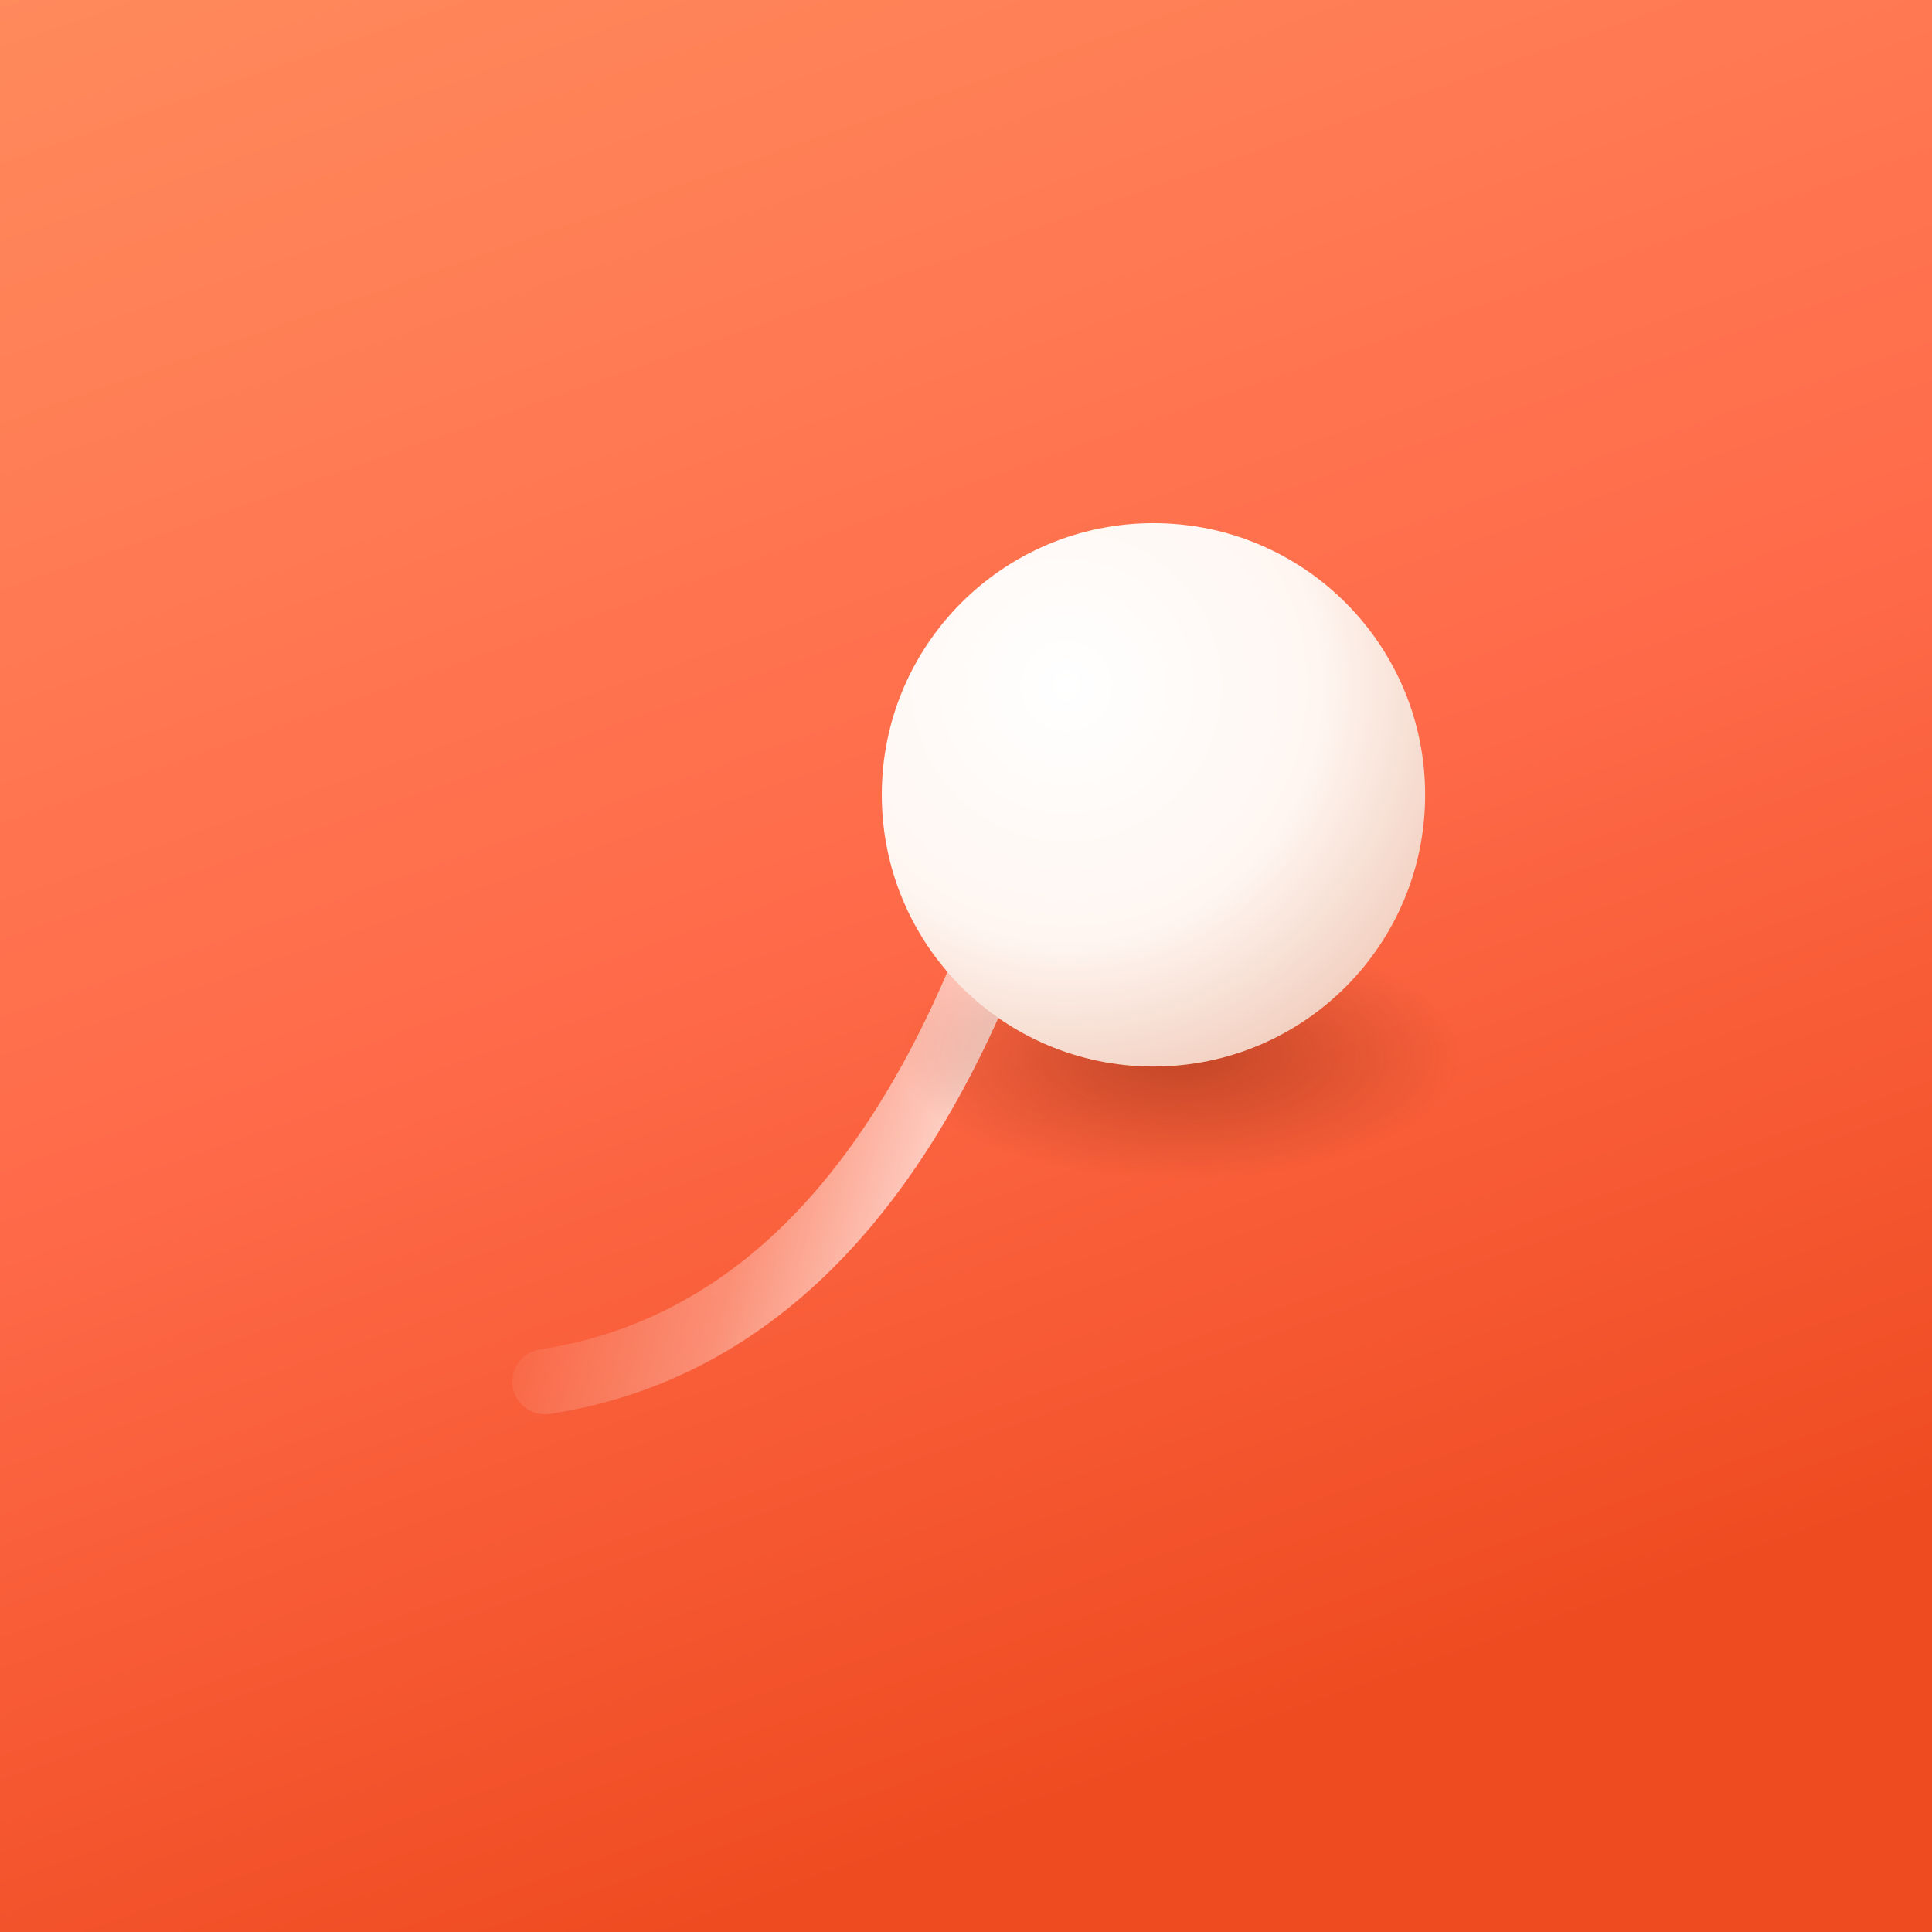
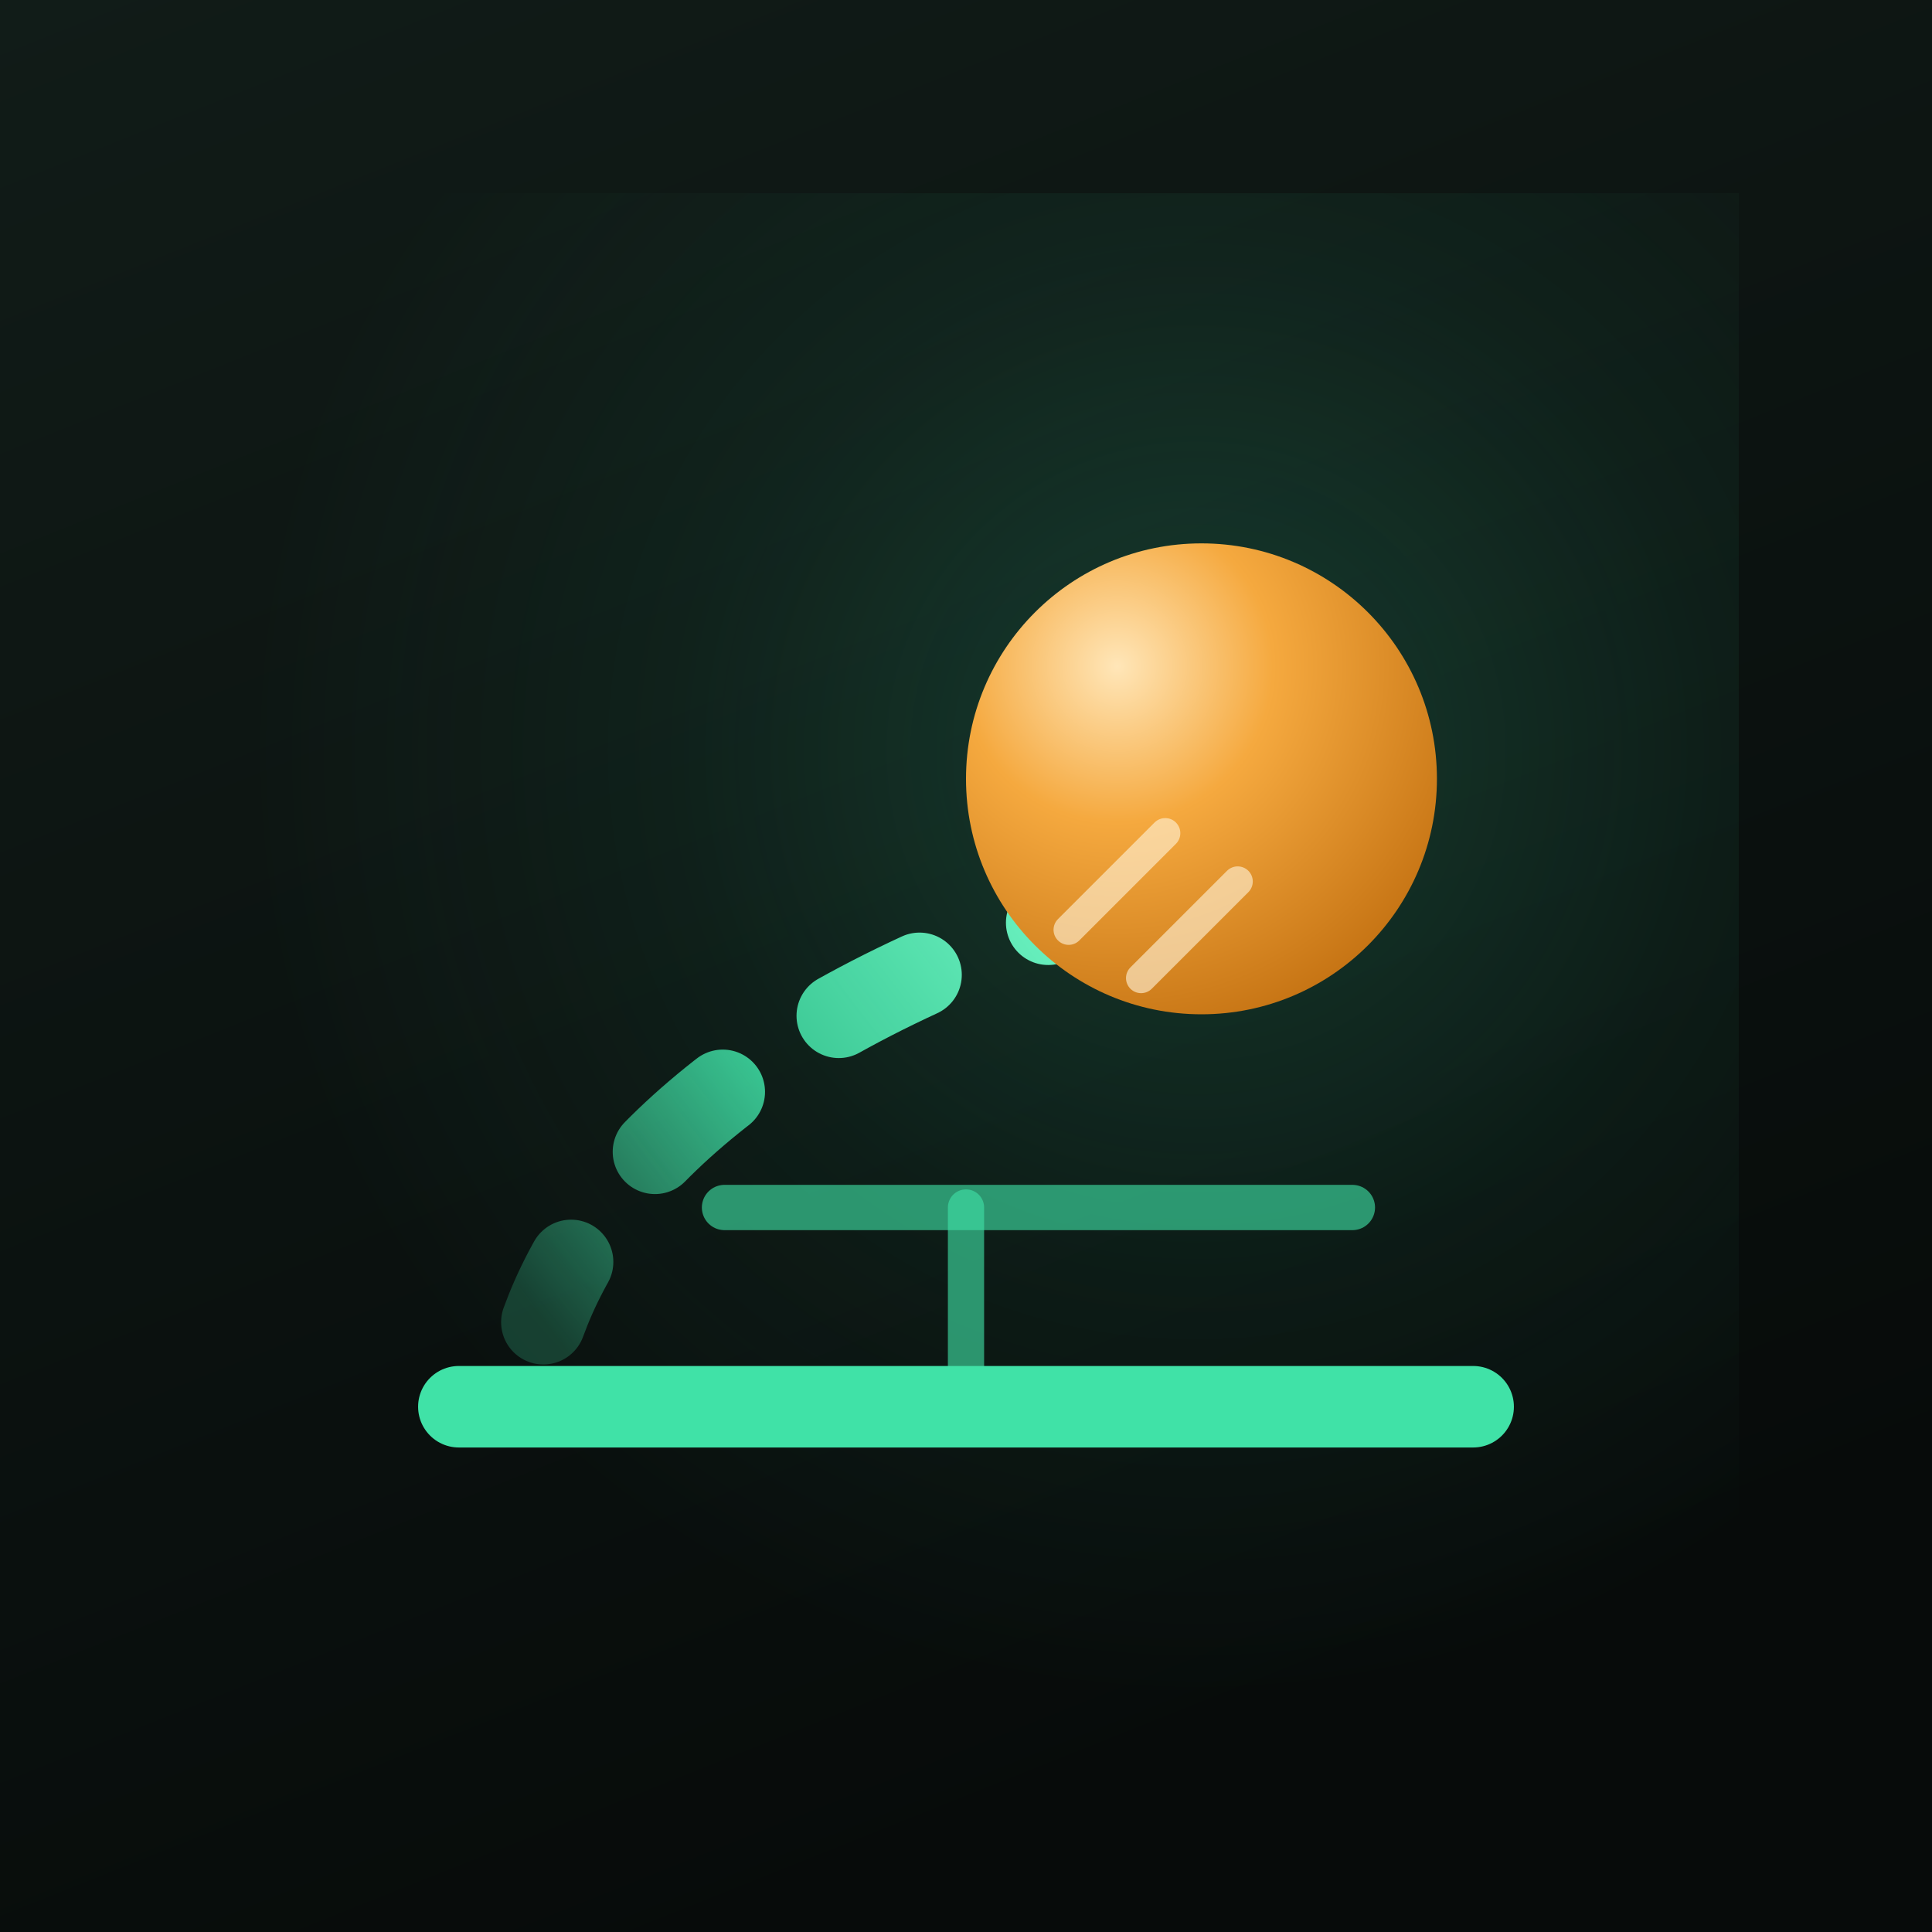
<svg xmlns="http://www.w3.org/2000/svg" viewBox="0 0 512 512" width="512" height="512" role="img" aria-label="Nova Drill Control">
  <defs>
-     <linearGradient id="bg" x1="0" y1="0" x2="0.35" y2="1">
-       <stop offset="0" stop-color="#ff8a5c" />
-       <stop offset="0.55" stop-color="#ff6b4a" />
-       <stop offset="1" stop-color="#ef4b21" />
+     <linearGradient id="bg" x1="0" y1="0" x2="0.4" y2="1">
+       <stop offset="0" stop-color="#111c18" />
+       <stop offset="1" stop-color="#070b0a" />
    </linearGradient>
-     <radialGradient id="ball" cx="0.34" cy="0.3" r="0.85">
-       <stop offset="0" stop-color="#ffffff" />
-       <stop offset="0.55" stop-color="#fff6f1" />
-       <stop offset="1" stop-color="#eec4b1" />
+     <radialGradient id="glow" cx="0.65" cy="0.36" r="0.62">
+       <stop offset="0" stop-color="#40e2a7" stop-opacity="0.20" />
+       <stop offset="0.55" stop-color="#40e2a7" stop-opacity="0.06" />
+       <stop offset="1" stop-color="#40e2a7" stop-opacity="0" />
    </radialGradient>
-     <linearGradient id="trail" x1="0" y1="0.35" x2="1" y2="0.65">
-       <stop offset="0" stop-color="#ffffff" stop-opacity="0" />
-       <stop offset="0.5" stop-color="#ffffff" stop-opacity="0.3" />
-       <stop offset="1" stop-color="#ffffff" stop-opacity="0.85" />
+     <radialGradient id="ball" cx="0.32" cy="0.26" r="0.95">
+       <stop offset="0" stop-color="#ffe6b8" />
+       <stop offset="0.35" stop-color="#f5a93f" />
+       <stop offset="1" stop-color="#b86407" />
+     </radialGradient>
+     <linearGradient id="trail" gradientUnits="userSpaceOnUse" x1="116" y1="362" x2="288" y2="228">
+       <stop offset="0" stop-color="#40e2a7" stop-opacity="0.22" />
+       <stop offset="0.5" stop-color="#40e2a7" stop-opacity="0.85" />
+       <stop offset="1" stop-color="#6df3c1" />
    </linearGradient>
-     <radialGradient id="shadow" cx="0.5" cy="0.5" r="0.5">
-       <stop offset="0" stop-color="#7d2409" stop-opacity="0.45" />
-       <stop offset="1" stop-color="#7d2409" stop-opacity="0" />
-     </radialGradient>
  </defs>
  <rect width="512" height="512" fill="url(#bg)" />
-   <g transform="translate(256 256) scale(0.72) translate(-256 -256)">
-     <g transform="translate(27 -11)">
-       <path d="M74 420 Q178 404 234 272" fill="none" stroke="url(#trail)" stroke-width="24" stroke-linecap="round" />
-       <ellipse cx="308" cy="300" rx="104" ry="46" fill="url(#shadow)" />
-       <circle cx="298" cy="204" r="100" fill="url(#ball)" />
+   <g transform="translate(256 256) scale(0.8) translate(-256 -256)">
+     <rect width="512" height="512" fill="url(#glow)" />
+     <g transform="translate(0 12)">
+       <path d="M176 324 H384" fill="none" stroke="#40e2a7" stroke-opacity="0.62" stroke-width="15" stroke-linecap="round" />
+       <path d="M256 324 V390" fill="none" stroke="#40e2a7" stroke-opacity="0.62" stroke-width="12" stroke-linecap="round" />
+       <path d="M88 390 H424" fill="none" stroke="#40e2a7" stroke-width="27" stroke-linecap="round" />
+       <path d="M116 362 C 132 318 178 266 288 228" fill="none" stroke="url(#trail)" stroke-width="28" stroke-linecap="round" stroke-dasharray="30 46" stroke-dashoffset="8" />
+       <circle cx="334" cy="182" r="78" fill="url(#ball)" />
+       <g stroke="#fff1d6" stroke-width="10" stroke-linecap="round" stroke-opacity="0.62" fill="none">
+         <path d="M290 232 L322 200" />
+         <path d="M314 248 L346 216" />
+       </g>
    </g>
  </g>
</svg>
